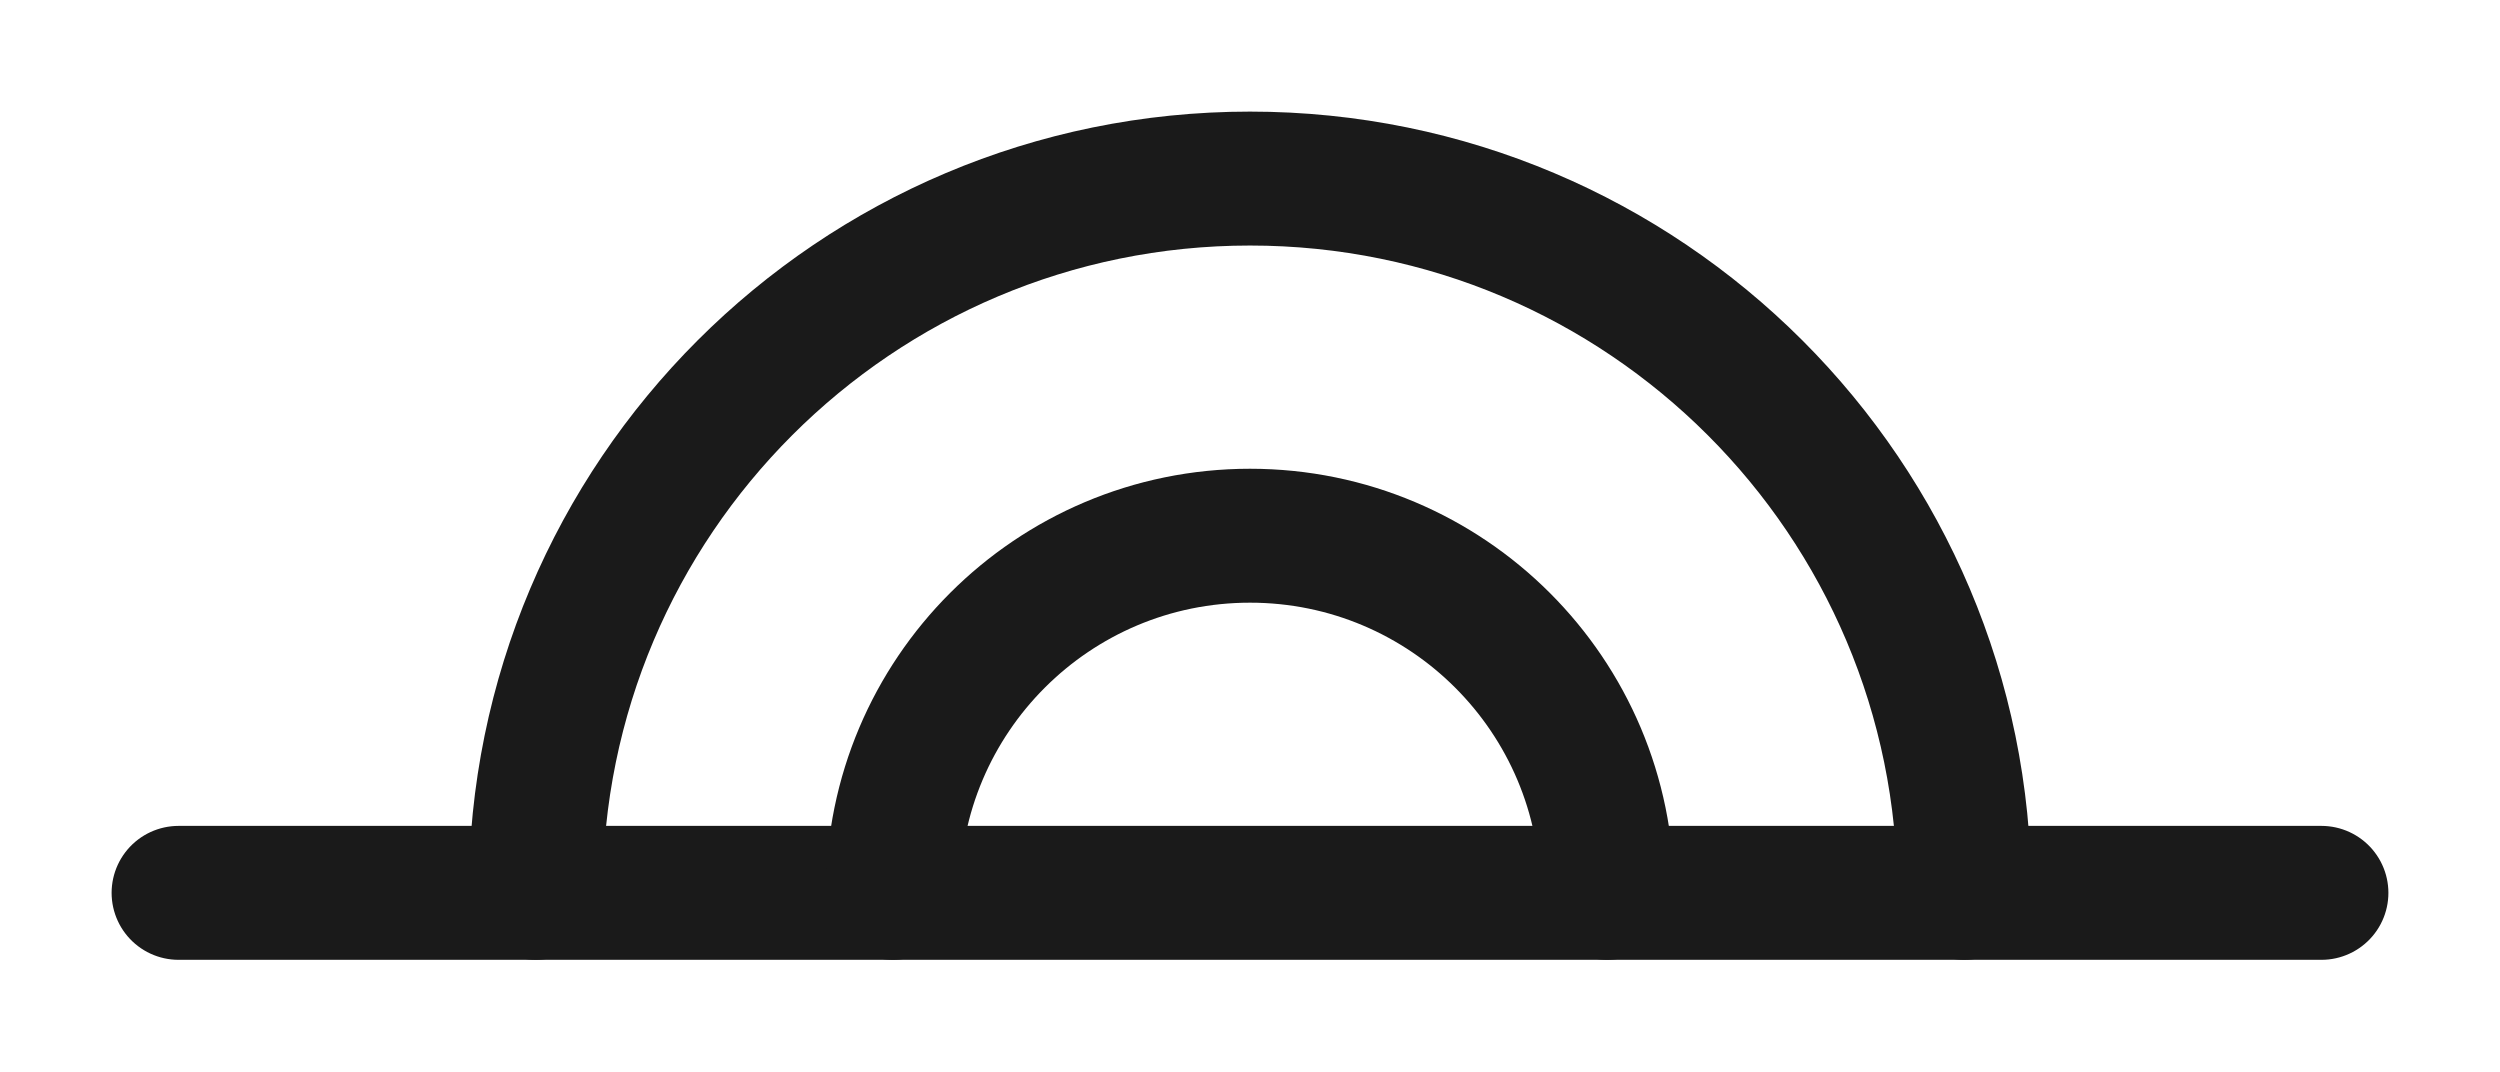
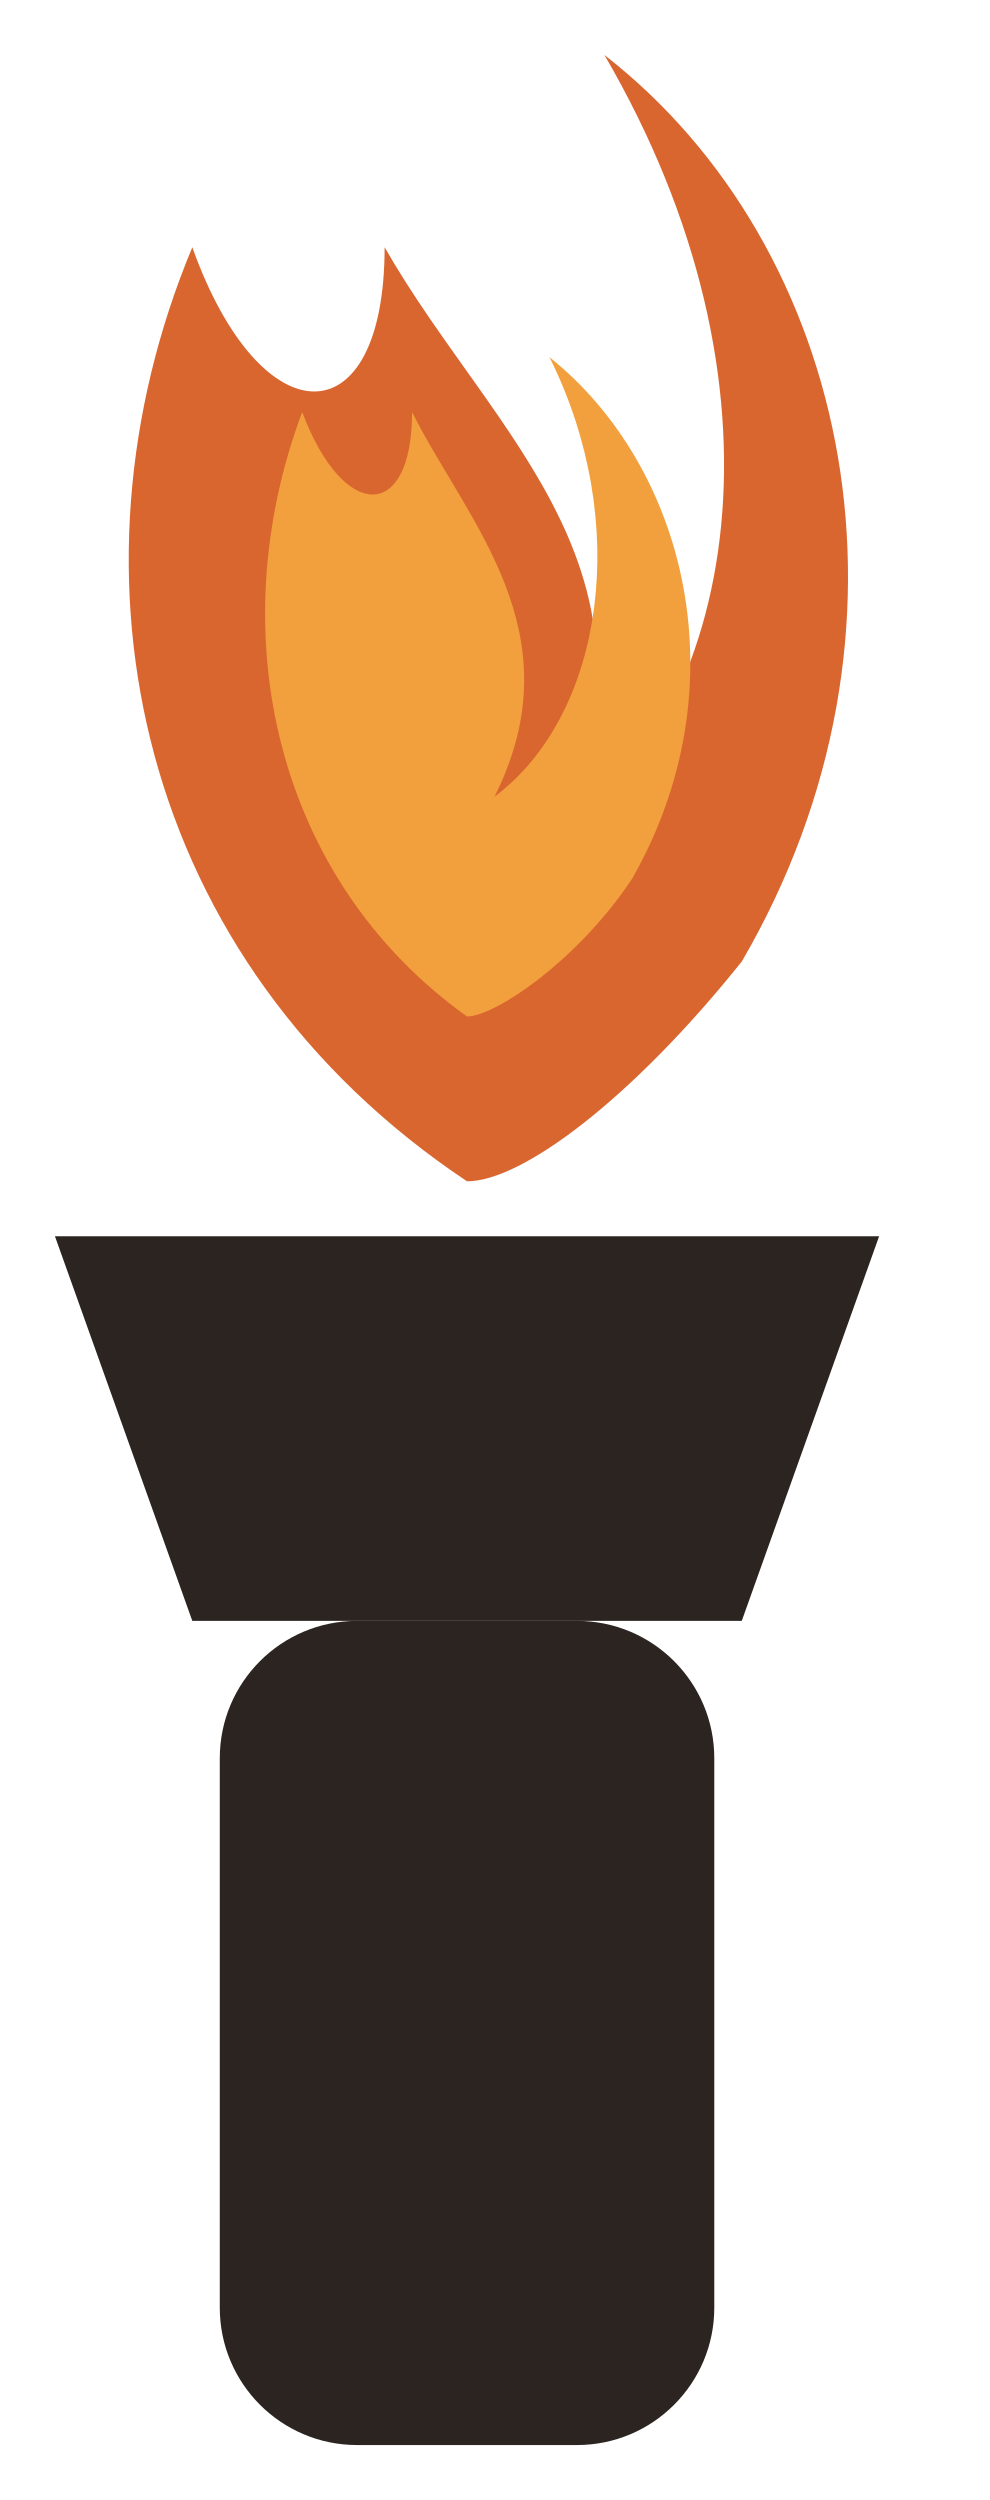
- <svg xmlns="http://www.w3.org/2000/svg" viewBox="2 22 56 24" fill="none">
-   <line x1="6" y1="42" x2="54" y2="42" stroke="#1A1A1A" stroke-width="3" stroke-linecap="round" />
-   <path d="M14 42 A 16 16 0 0 1 46 42" stroke="#1A1A1A" stroke-width="3" stroke-linecap="round" />
-   <path d="M22 42 A 8 8 0 0 1 38 42" stroke="#1A1A1A" stroke-width="3" stroke-linecap="round" />
+ <svg xmlns="http://www.w3.org/2000/svg" viewBox="16 1 36 91">
+   <path d="M33 44 C21 36 18 22 23 10 C25.5 17 30 17 30 10 C34 17 41 22 36 32 C43 27 45 15 38 3 C47 10 50 24 43 36 C39 41 35 44 33 44 Z" fill="#d9662f" />
+   <path d="M33 38 C26 33 24 24 27 16 C28.5 20 31 20 31 16 C33 20 37 24 34 30 C38 27 39 20 36 14 C41 18 43 26 39 33 C37 36 34 38 33 38 Z" fill="#f2a03d" />
+   <path d="M18 46 L48 46 L43 60 L23 60 Z" fill="#2b2420" />
+   <rect x="24" y="60" width="18" height="30" rx="5" fill="#2b2420" />
</svg>
